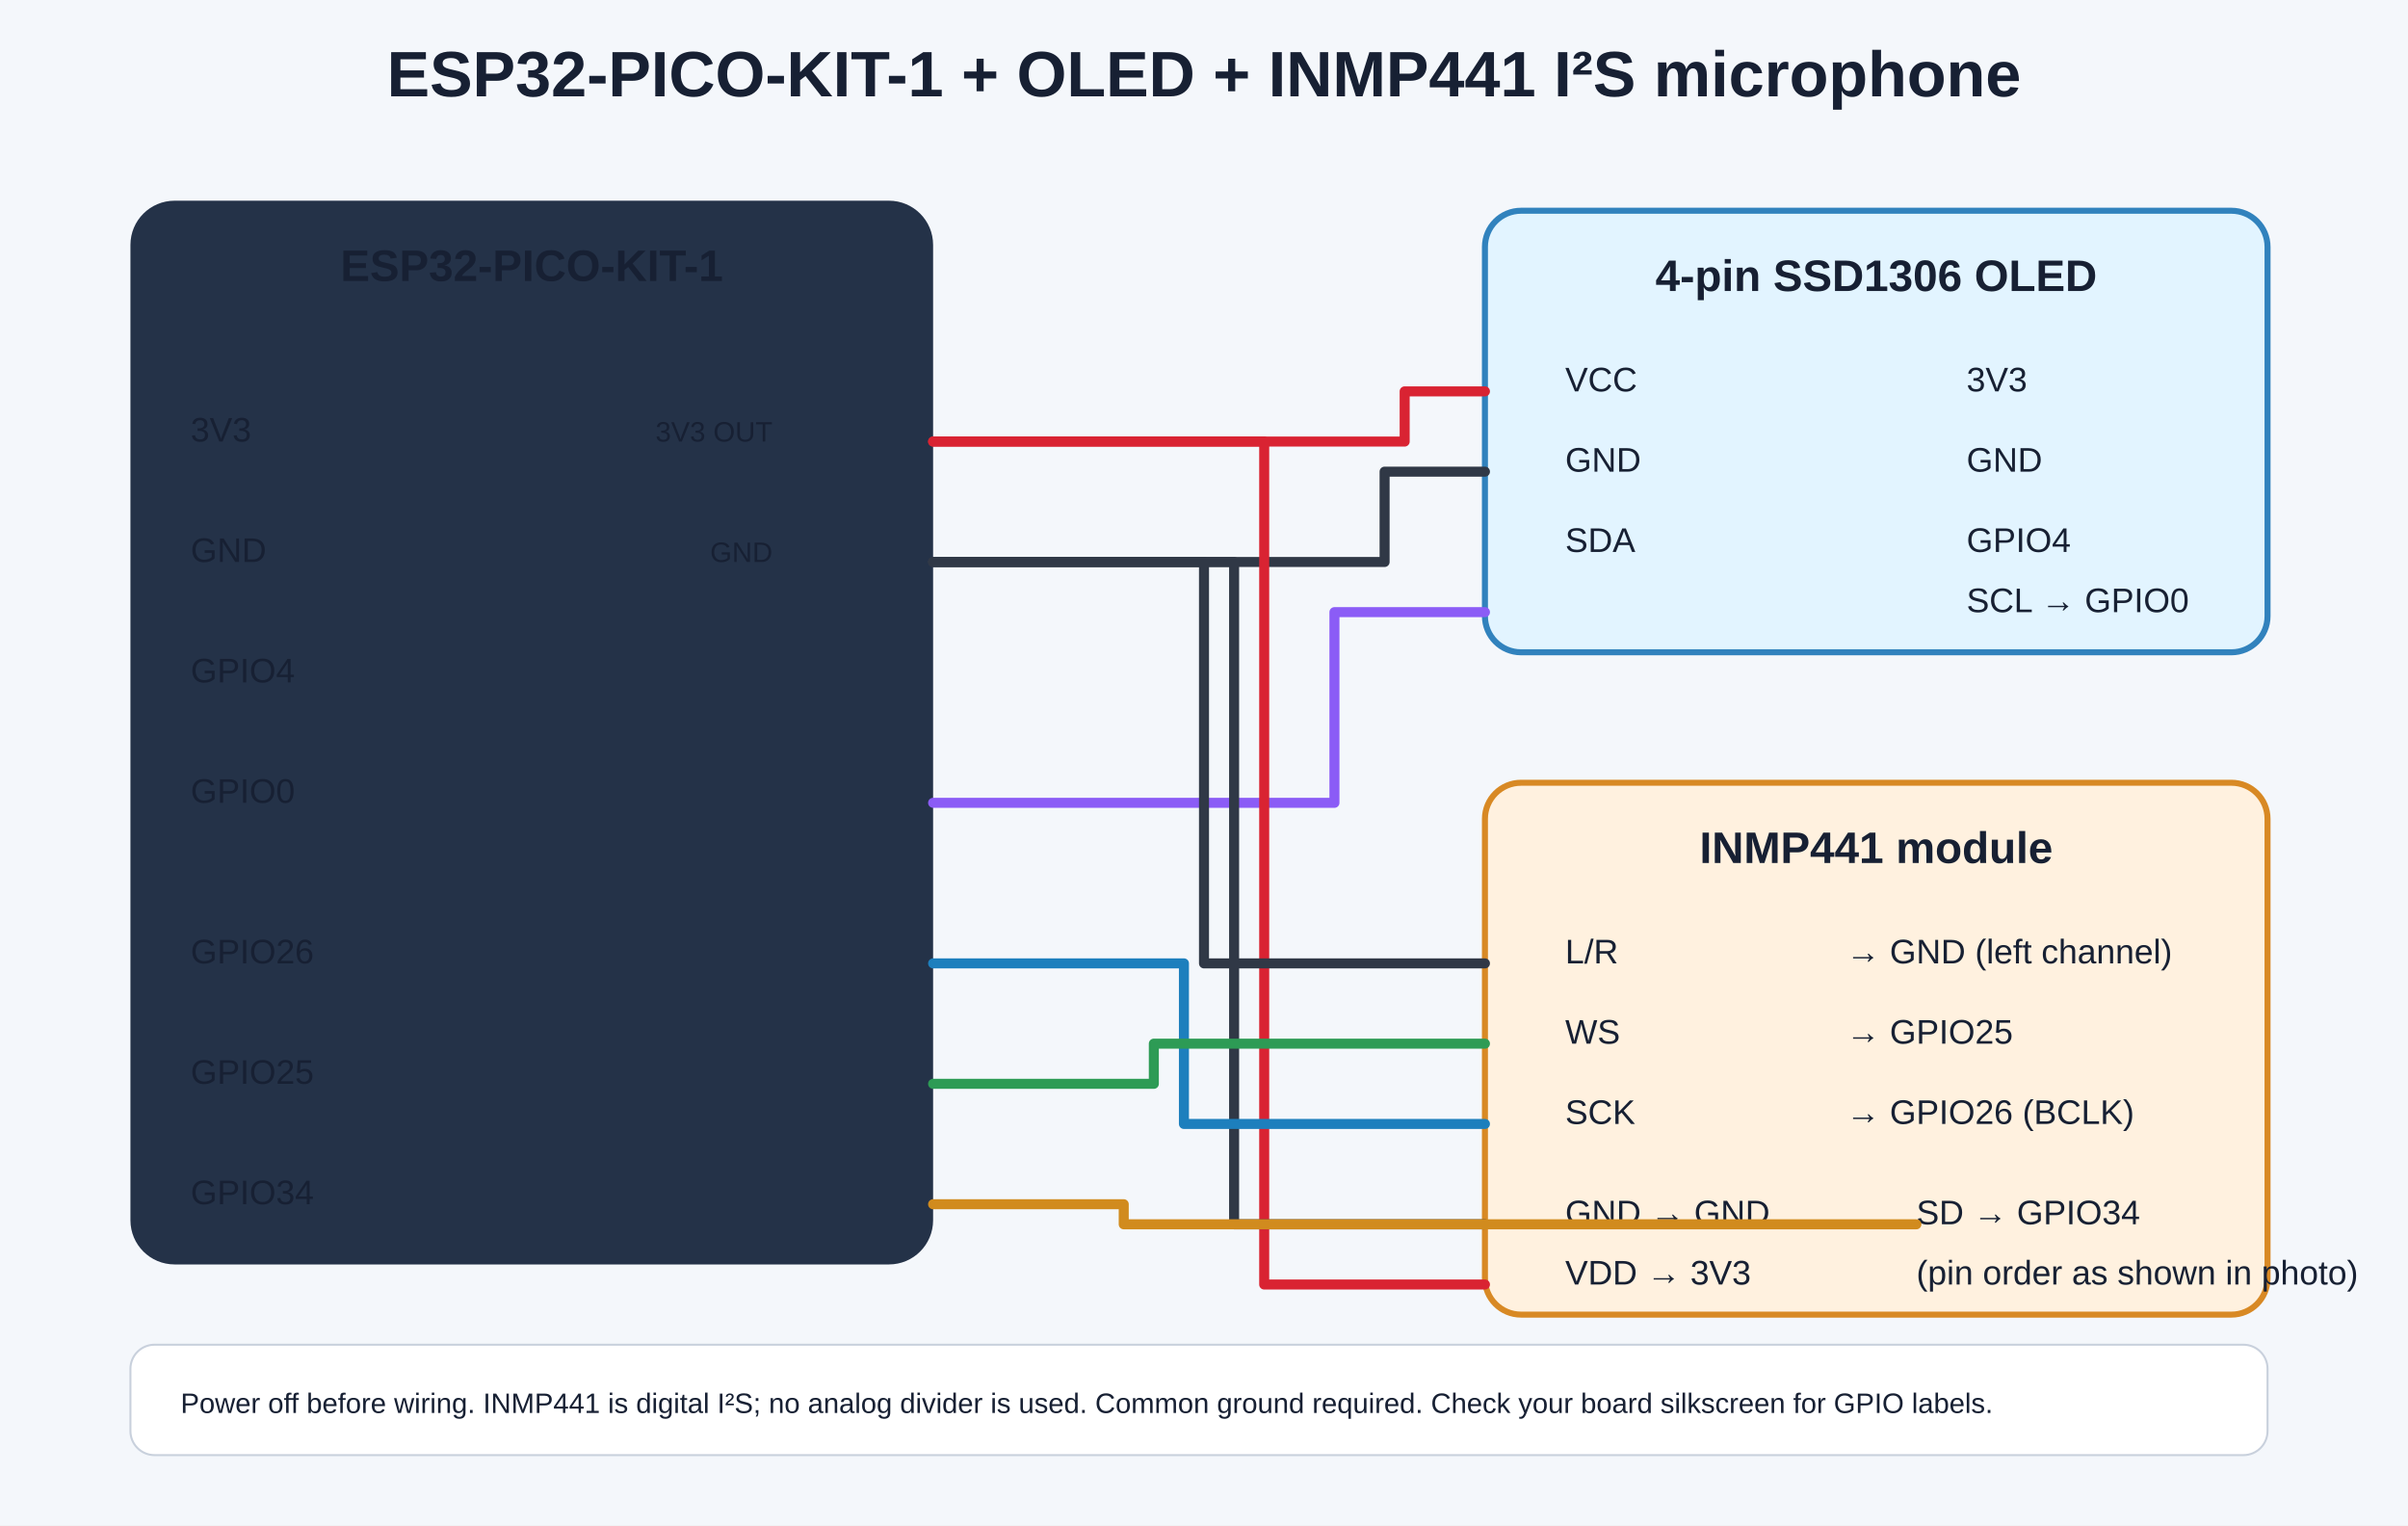
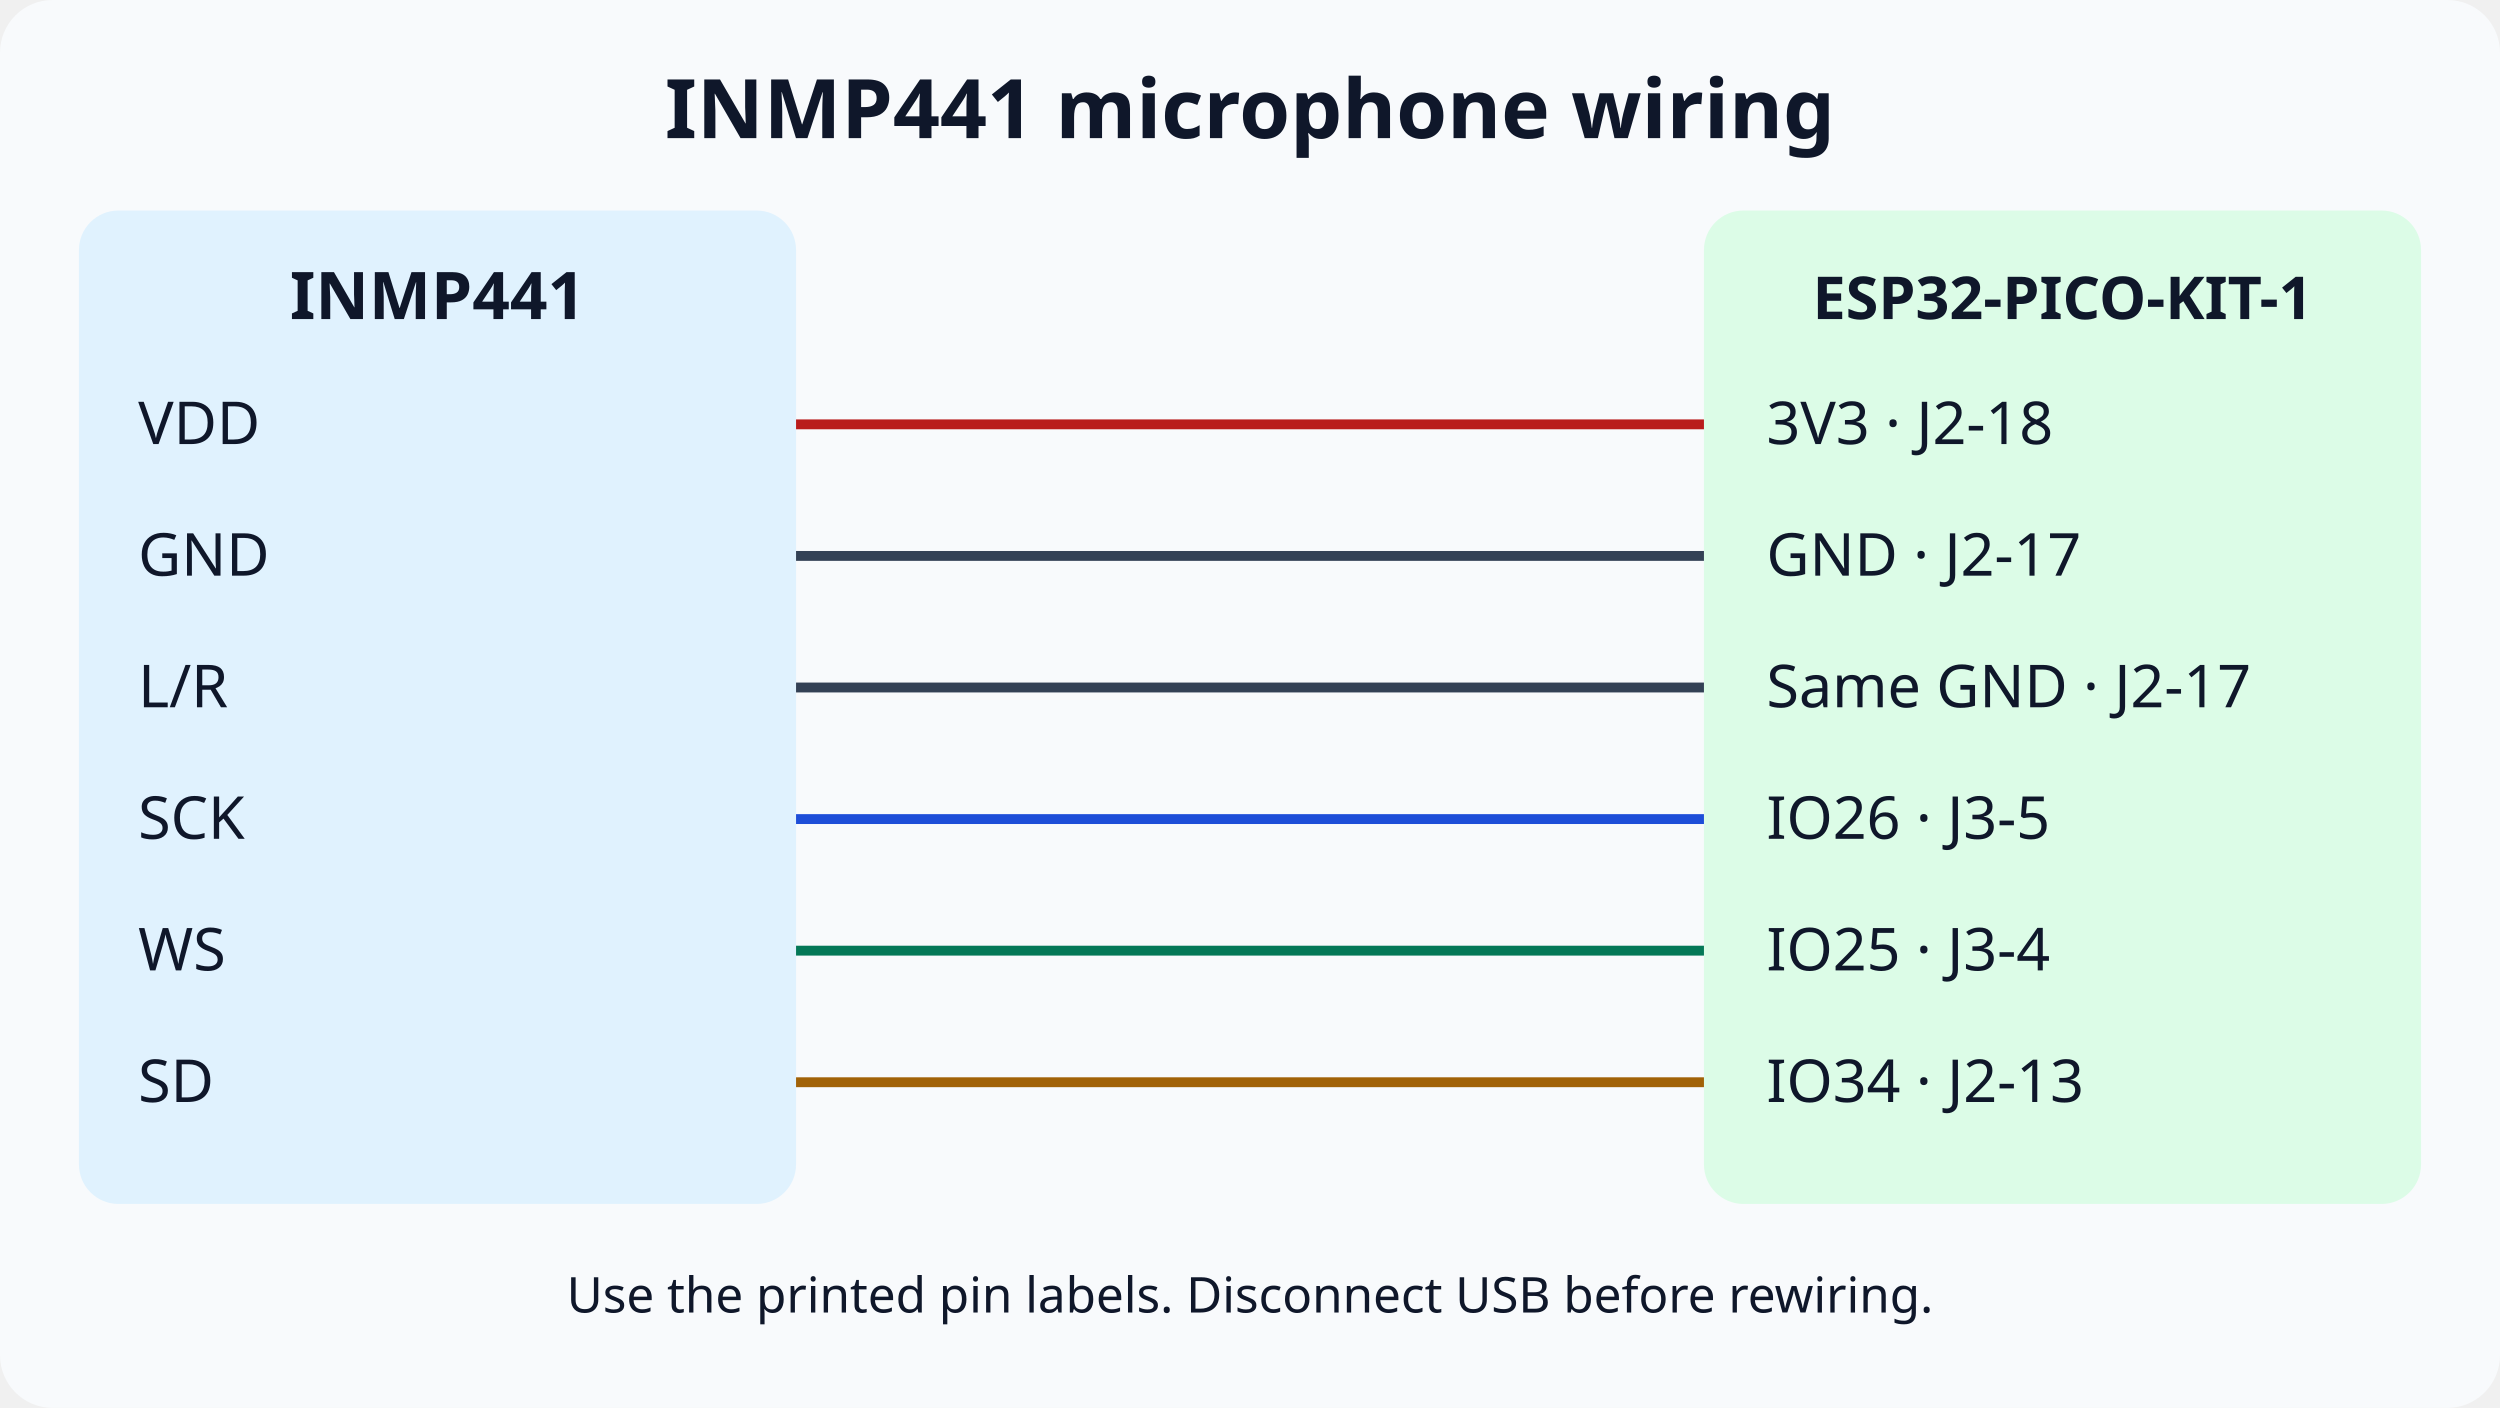
- <svg xmlns="http://www.w3.org/2000/svg" width="1200" height="760" viewBox="0 0 1200 760">
-   <rect width="1200" height="760" fill="#f4f7fb" />
-   <style>text{font-family:Arial,sans-serif;fill:#172033}.title{font-size:32px;font-weight:bold}.head{font-size:22px;font-weight:bold}.label{font-size:17px}.small{font-size:14px}.wire{fill:none;stroke-width:5;stroke-linecap:round;stroke-linejoin:round}</style>
-   <text x="600" y="48" text-anchor="middle" class="title">ESP32-PICO-KIT-1 + OLED + INMP441 I²S microphone</text>
-   <rect x="65" y="100" width="400" height="530" rx="22" fill="#243248" />
-   <text x="265" y="140" text-anchor="middle" fill="white" class="head">ESP32-PICO-KIT-1</text>
-   <g fill="white" class="label">
-     <text x="95" y="220">3V3</text>
-     <text x="95" y="280">GND</text>
-     <text x="95" y="340">GPIO4</text>
-     <text x="95" y="400">GPIO0</text>
-     <text x="95" y="480">GPIO26</text>
-     <text x="95" y="540">GPIO25</text>
-     <text x="95" y="600">GPIO34</text>
+ <svg xmlns="http://www.w3.org/2000/svg" width="760" height="428" viewBox="0 0 760 428" role="img" aria-labelledby="title">
+   <rect width="760" height="428" rx="16" fill="#f8fafc" />
+   <g font-family="system-ui, sans-serif" fill="#0f172a">
+     <text x="380" y="42" text-anchor="middle" font-size="25" font-weight="700">INMP441 microphone wiring</text>
+     <rect x="24" y="64" width="218" height="302" rx="12" fill="#e0f2fe" />
+     <rect x="518" y="64" width="218" height="302" rx="12" fill="#dcfce7" />
+     <text x="133" y="97" text-anchor="middle" font-size="20" font-weight="700">INMP441</text>
+     <text x="627" y="97" text-anchor="middle" font-size="18" font-weight="700">ESP32-PICO-KIT-1</text>
+     <text x="42" y="135" font-size="18">VDD</text>
+     <path d="M242 129H518" stroke="#b91c1c" stroke-width="3" />
+     <text x="537" y="135" font-size="18">3V3 · J2-18</text>
+     <text x="42" y="175" font-size="18">GND</text>
+     <path d="M242 169H518" stroke="#334155" stroke-width="3" />
+     <text x="537" y="175" font-size="18">GND · J2-17</text>
+     <text x="42" y="215" font-size="18">L/R</text>
+     <path d="M242 209H518" stroke="#334155" stroke-width="3" />
+     <text x="537" y="215" font-size="18">Same GND · J2-17</text>
+     <text x="42" y="255" font-size="18">SCK</text>
+     <path d="M242 249H518" stroke="#1d4ed8" stroke-width="3" />
+     <text x="537" y="255" font-size="18">IO26 · J3-5</text>
+     <text x="42" y="295" font-size="18">WS</text>
+     <path d="M242 289H518" stroke="#047857" stroke-width="3" />
+     <text x="537" y="295" font-size="18">IO25 · J3-4</text>
+     <text x="42" y="335" font-size="18">SD</text>
+     <path d="M242 329H518" stroke="#a16207" stroke-width="3" />
+     <text x="537" y="335" font-size="18">IO34 · J2-13</text>
+     <text x="380" y="399" text-anchor="middle" font-size="15">Use the printed pin labels. Disconnect USB before rewiring.</text>
  </g>
-   <g fill="white" class="small">
-     <text x="385" y="220" text-anchor="end">3V3 OUT</text>
-     <text x="385" y="280" text-anchor="end">GND</text>
-   </g>
-   <rect x="740" y="105" width="390" height="220" rx="18" fill="#e2f4ff" stroke="#3182bd" stroke-width="3" />
-   <text x="935" y="145" text-anchor="middle" class="head">4-pin SSD1306 OLED</text>
-   <g class="label">
-     <text x="780" y="195">VCC</text>
-     <text x="780" y="235">GND</text>
-     <text x="780" y="275">SDA</text>
-     <text x="980" y="195">3V3</text>
-     <text x="980" y="235">GND</text>
-     <text x="980" y="275">GPIO4</text>
-     <text x="980" y="305">SCL → GPIO0</text>
-   </g>
-   <rect x="740" y="390" width="390" height="265" rx="18" fill="#fff1df" stroke="#d88924" stroke-width="3" />
-   <text x="935" y="430" text-anchor="middle" class="head">INMP441 module</text>
-   <g class="label">
-     <text x="780" y="480">L/R</text>
-     <text x="920" y="480">→ GND (left channel)</text>
-     <text x="780" y="520">WS</text>
-     <text x="920" y="520">→ GPIO25</text>
-     <text x="780" y="560">SCK</text>
-     <text x="920" y="560">→ GPIO26 (BCLK)</text>
-     <text x="780" y="610">GND → GND</text>
-     <text x="955" y="610">SD → GPIO34</text>
-     <text x="780" y="640">VDD → 3V3</text>
-     <text x="955" y="640">(pin order as shown in photo)</text>
-   </g>
-   <path d="M465 220 H700 V195 H740" class="wire" stroke="#d92332" />
-   <path d="M465 280 H690 V235 H740" class="wire" stroke="#303846" />
-   <path d="M465 340 H680 V275 H740" class="wire" />
-   <path d="M465 400 H665 V305 H740" class="wire" stroke="#8b5cf6" />
-   <path d="M465 220 H630 V640 H740" class="wire" stroke="#d92332" />
-   <path d="M465 280 H615 V610 H740" class="wire" stroke="#303846" />
-   <path d="M465 280 H600 V480 H740" class="wire" stroke="#303846" />
-   <path d="M465 480 H590 V560 H740" class="wire" stroke="#1d7fbd" />
-   <path d="M465 540 H575 V520 H740" class="wire" stroke="#2d9b55" />
-   <path d="M465 600 H560 V610 H955" class="wire" stroke="#d18b1e" />
-   <rect x="65" y="670" width="1065" height="55" rx="12" fill="#fff" stroke="#c8d0dc" />
-   <text x="90" y="704" class="small">Power off before wiring. INMP441 is digital I²S; no analog divider is used. Common ground required. Check your board silkscreen for GPIO labels.</text>
</svg>
